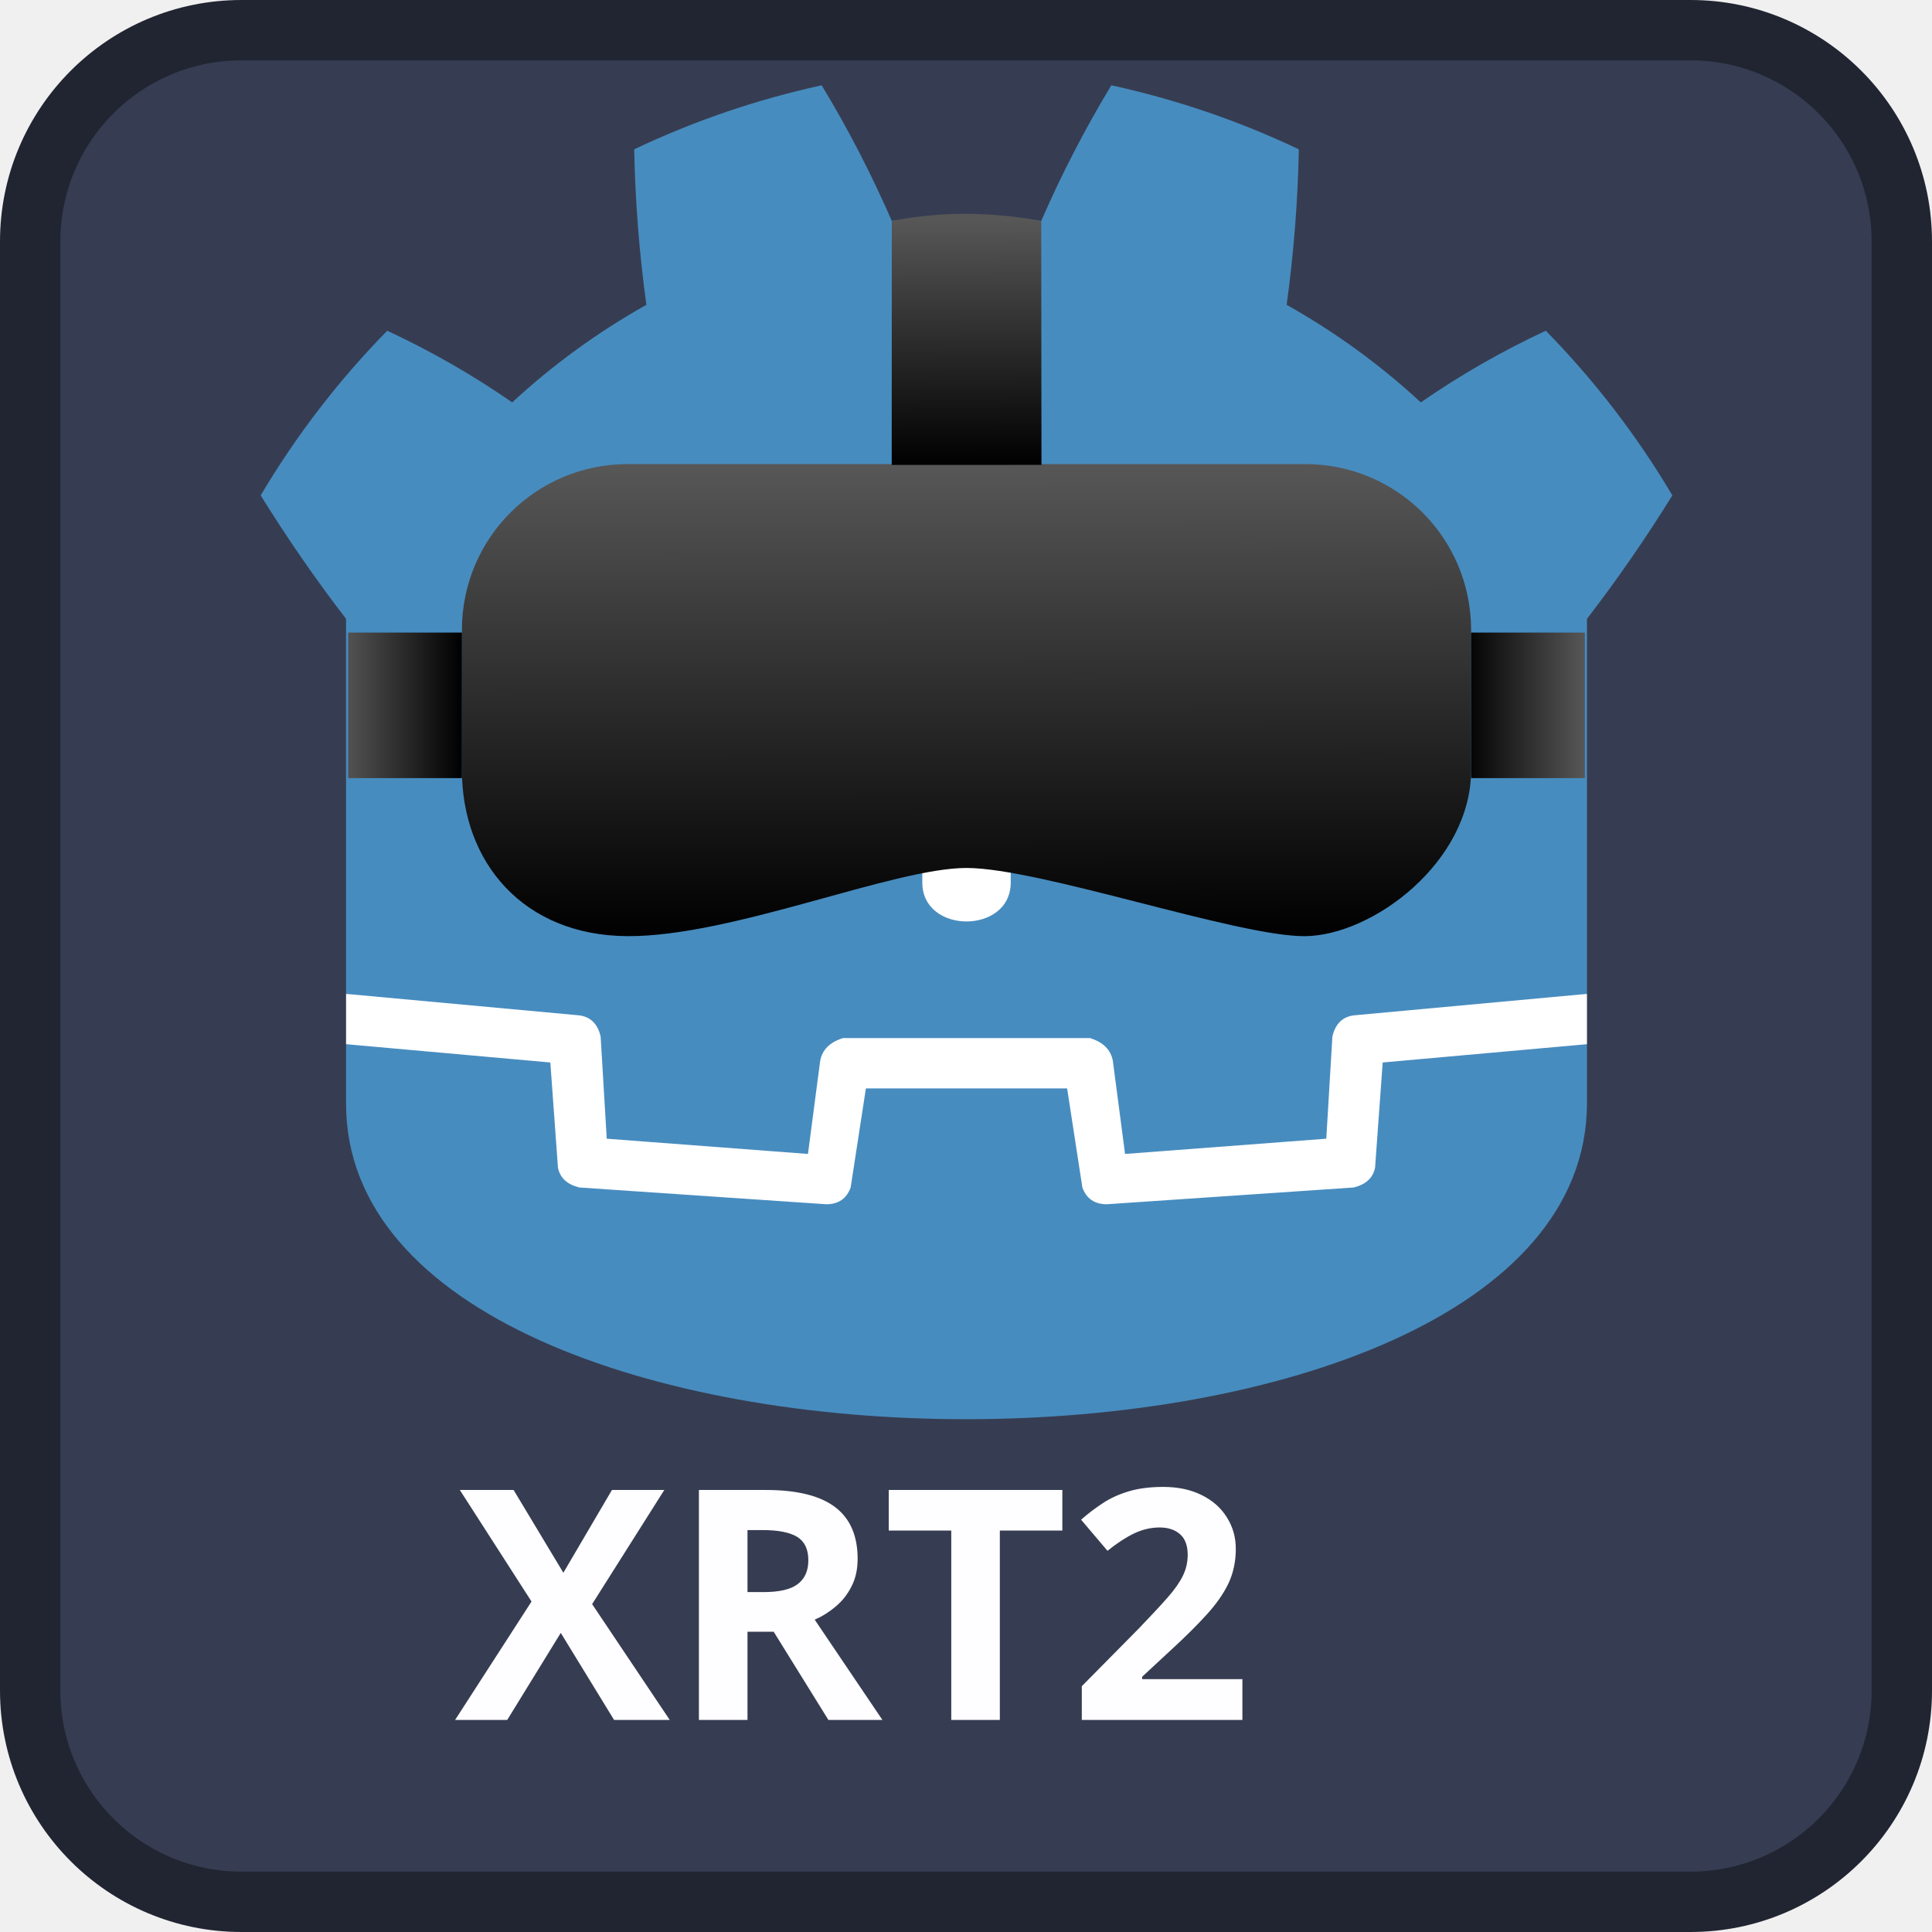
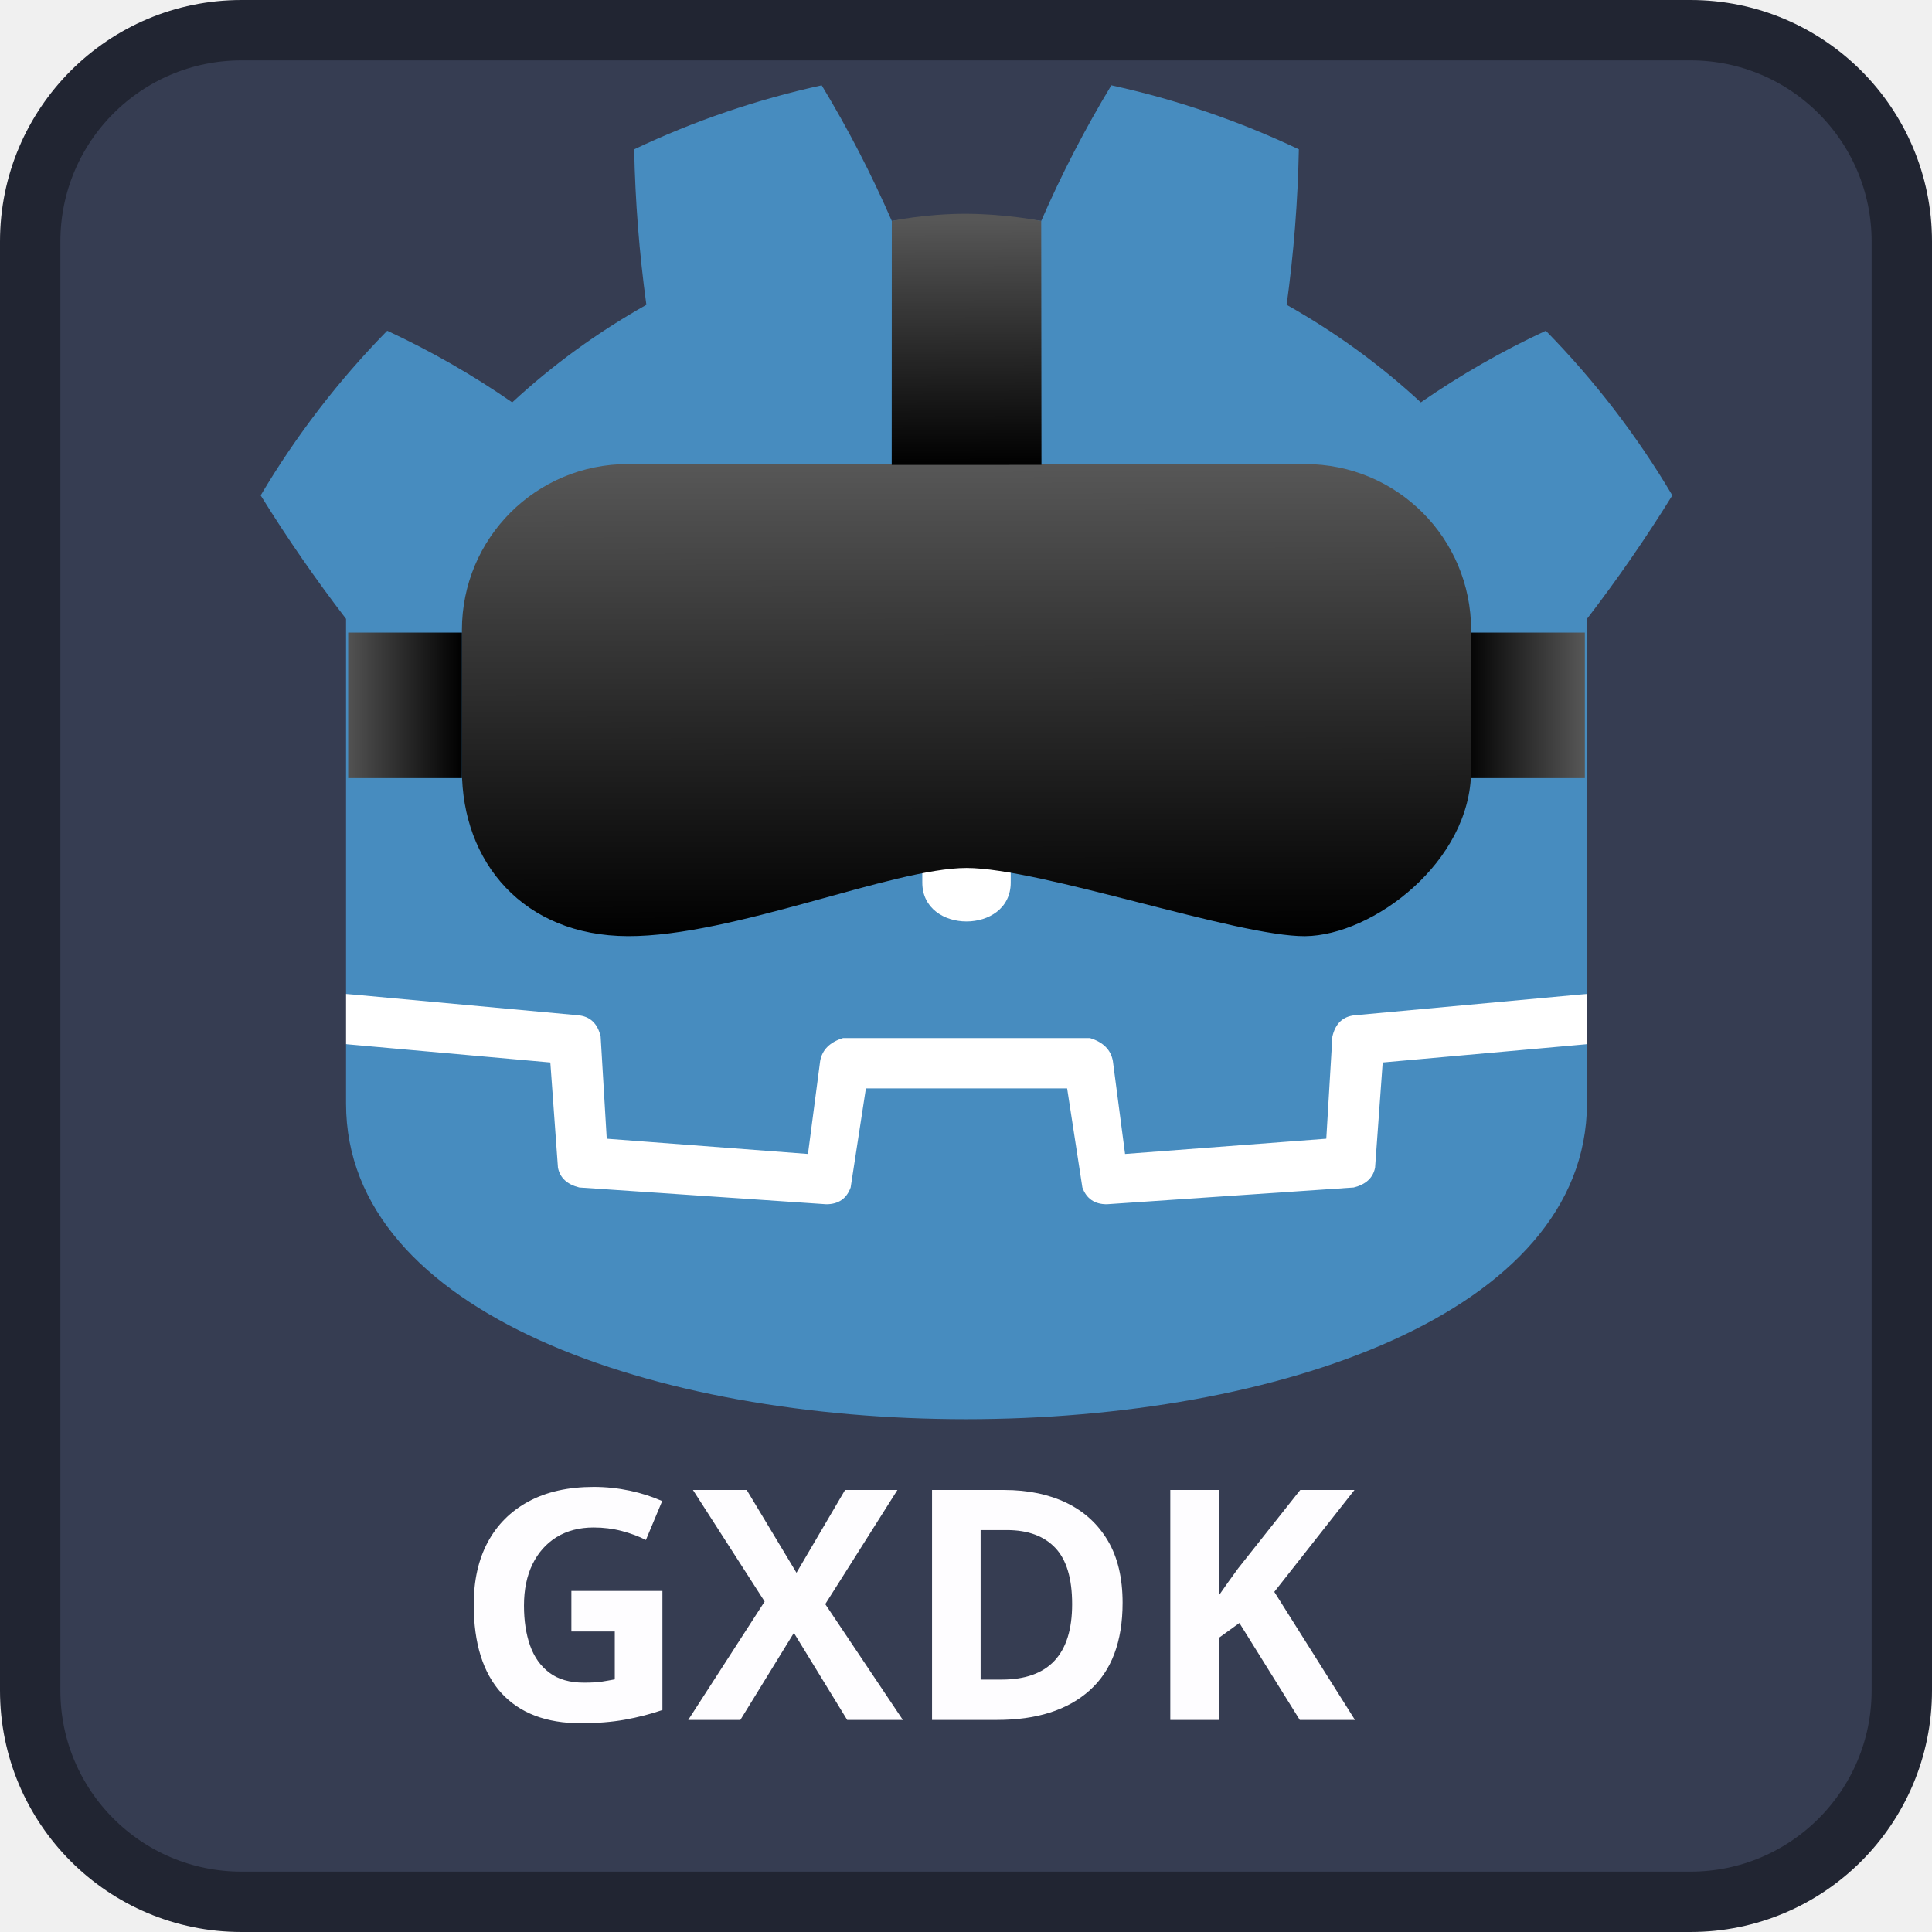
<svg xmlns="http://www.w3.org/2000/svg" xmlns:xlink="http://www.w3.org/1999/xlink" width="128" height="128" version="1.1" id="svg6">
  <defs id="defs6">
    <rect x="10" y="95" width="110" height="25" id="rect4" />
    <linearGradient id="linearGradient2">
      <stop style="stop-color:#575757;stop-opacity:1;" offset="0" id="stop1" />
      <stop style="stop-color:#000000;stop-opacity:1;" offset="1" id="stop2" />
    </linearGradient>
    <linearGradient id="linearGradient6-1">
      <stop style="stop-color:#575757;stop-opacity:1;" offset="0" id="stop10" />
      <stop style="stop-color:#000000;stop-opacity:1;" offset="1" id="stop11" />
    </linearGradient>
    <linearGradient id="linearGradient6">
      <stop style="stop-color:#575757;stop-opacity:1;" offset="0" id="stop8" />
      <stop style="stop-color:#000000;stop-opacity:1;" offset="1" id="stop9" />
    </linearGradient>
    <linearGradient id="linearGradient6-2">
      <stop style="stop-color:#575757;stop-opacity:1;" offset="0" id="stop6" />
      <stop style="stop-color:#000000;stop-opacity:1;" offset="1" id="stop7" />
    </linearGradient>
    <linearGradient xlink:href="#linearGradient2" id="linearGradient7" x1="64.039" y1="45.171" x2="64.077" y2="76.48" gradientUnits="userSpaceOnUse" />
    <linearGradient xlink:href="#linearGradient6-1" id="linearGradient9" gradientUnits="userSpaceOnUse" x1="105" y1="60" x2="97" y2="60" />
    <linearGradient xlink:href="#linearGradient6-2" id="linearGradient10" gradientUnits="userSpaceOnUse" x1="97" y1="60" x2="105" y2="60" gradientTransform="translate(-74.397)" />
    <linearGradient xlink:href="#linearGradient6" id="linearGradient11" gradientUnits="userSpaceOnUse" gradientTransform="translate(-36.2325,-25.358)" x1="100.232" y1="54.358" x2="100.281" y2="70.661" />
  </defs>
  <rect width="124" height="124" x="2" y="2" fill="#363d52" stroke="#212532" stroke-width="4" rx="14" id="rect1" style="display:inline" />
  <g fill="#ffffff" transform="matrix(0.101,0,0,0.101,12.322,-2.126)" id="g4">
    <path d="m 105,673 v 33 q 407,354 814,0 v -33 z" id="path1" />
    <path fill="#478cbf" d="m 105,673 152,14 q 12,1 15,14 l 4,67 132,10 8,-61 q 2,-11 15,-15 h 162 q 13,4 15,15 l 8,61 132,-10 4,-67 q 3,-13 15,-14 L 919,673 V 427 q 30,-39 56,-81 -35,-59 -83,-108 -43,20 -82,47 -40,-37 -88,-64 7,-51 8,-102 -59,-28 -123,-42 -26,43 -46,89 -49,-7 -98,0 -20,-46 -46,-89 -64,14 -123,42 1,51 8,102 -48,27 -88,64 -39,-27 -82,-47 -48,49 -83,108 26,42 56,81 z m 0,33 v 39 c 0,276 813,276 814,0 v -39 l -134,12 -5,69 q -2,10 -14,13 l -162,11 q -12,0 -16,-11 L 578,735 H 446 l -10,65 q -4,11 -16,11 L 258,800 q -12,-3 -14,-13 l -5,-69 z" id="path2" />
    <path d="m 483,600 c 0,34 58,34 58,0 v -86 c 0,-34 -58,-34 -58,0 z" id="path3" />
    <circle cx="725" cy="526" r="90" id="circle3" />
    <circle cx="299" cy="526" r="90" id="circle4" />
  </g>
  <g fill="#414042" transform="matrix(0.101,0,0,0.101,12.322,-2.126)" id="g6" style="display:inline">
    <circle cx="307" cy="532" r="60" id="circle5" />
    <circle cx="717" cy="532" r="60" id="circle6" />
  </g>
  <g id="g13" transform="translate(0,-14.448)">
    <path id="rect6" style="fill:url(#linearGradient7);stroke:#3f66c0;stroke-width:0" d="M 41.603,45.194 H 86.465 c 6.094,0 11,4.906 11,11 v 9.277 c 0,6.094 -6.535,10.961 -11,11 C 82,76.509 68.9,71.953 64.034,71.953 c -4.866,0 -15.491,4.54 -22.431,4.517 -6.94,-0.022 -11,-4.906 -11,-11 v -9.277 c 0,-6.094 4.906,-11 11,-11 z" />
    <rect style="fill:url(#linearGradient9);stroke:#3f66c0;stroke-width:0" id="rect7" width="7.535" height="9.642" x="97.465" y="56.358" ry="0" />
    <rect style="fill:url(#linearGradient10);stroke:#3f66c0;stroke-width:0" id="rect9" width="7.535" height="9.642" x="23.068" y="56.358" ry="0" />
    <path id="rect11" d="m 64,28.612 c 2.776,0.015 4.983,0.476 4.983,0.476 L 69,45.248 59.078,45.249 59.085,29.088 c 0,0 2.154,-0.476 4.915,-0.476 z" style="fill:url(#linearGradient11);stroke:#3f66c0;stroke-width:0" />
  </g>
  <text xml:space="preserve" id="text3" style="font-style:normal;font-variant:normal;font-weight:bold;font-stretch:normal;font-size:21.333px;font-family:'Rockwell Extra Bold';-inkscape-font-specification:'Rockwell Extra Bold,  Bold';text-align:center;writing-mode:lr-tb;direction:ltr;white-space:pre;shape-inside:url(#rect4);display:inline;fill:#fefdff;fill-opacity:1;stroke:#3f66c0;stroke-width:0" x="55" y="0">
-     <tspan x="30.151" y="113.951" id="tspan1">XRT2</tspan>
+     <tspan x="30.151" y="113.951" id="tspan1">GXDK</tspan>
  </text>
</svg>
